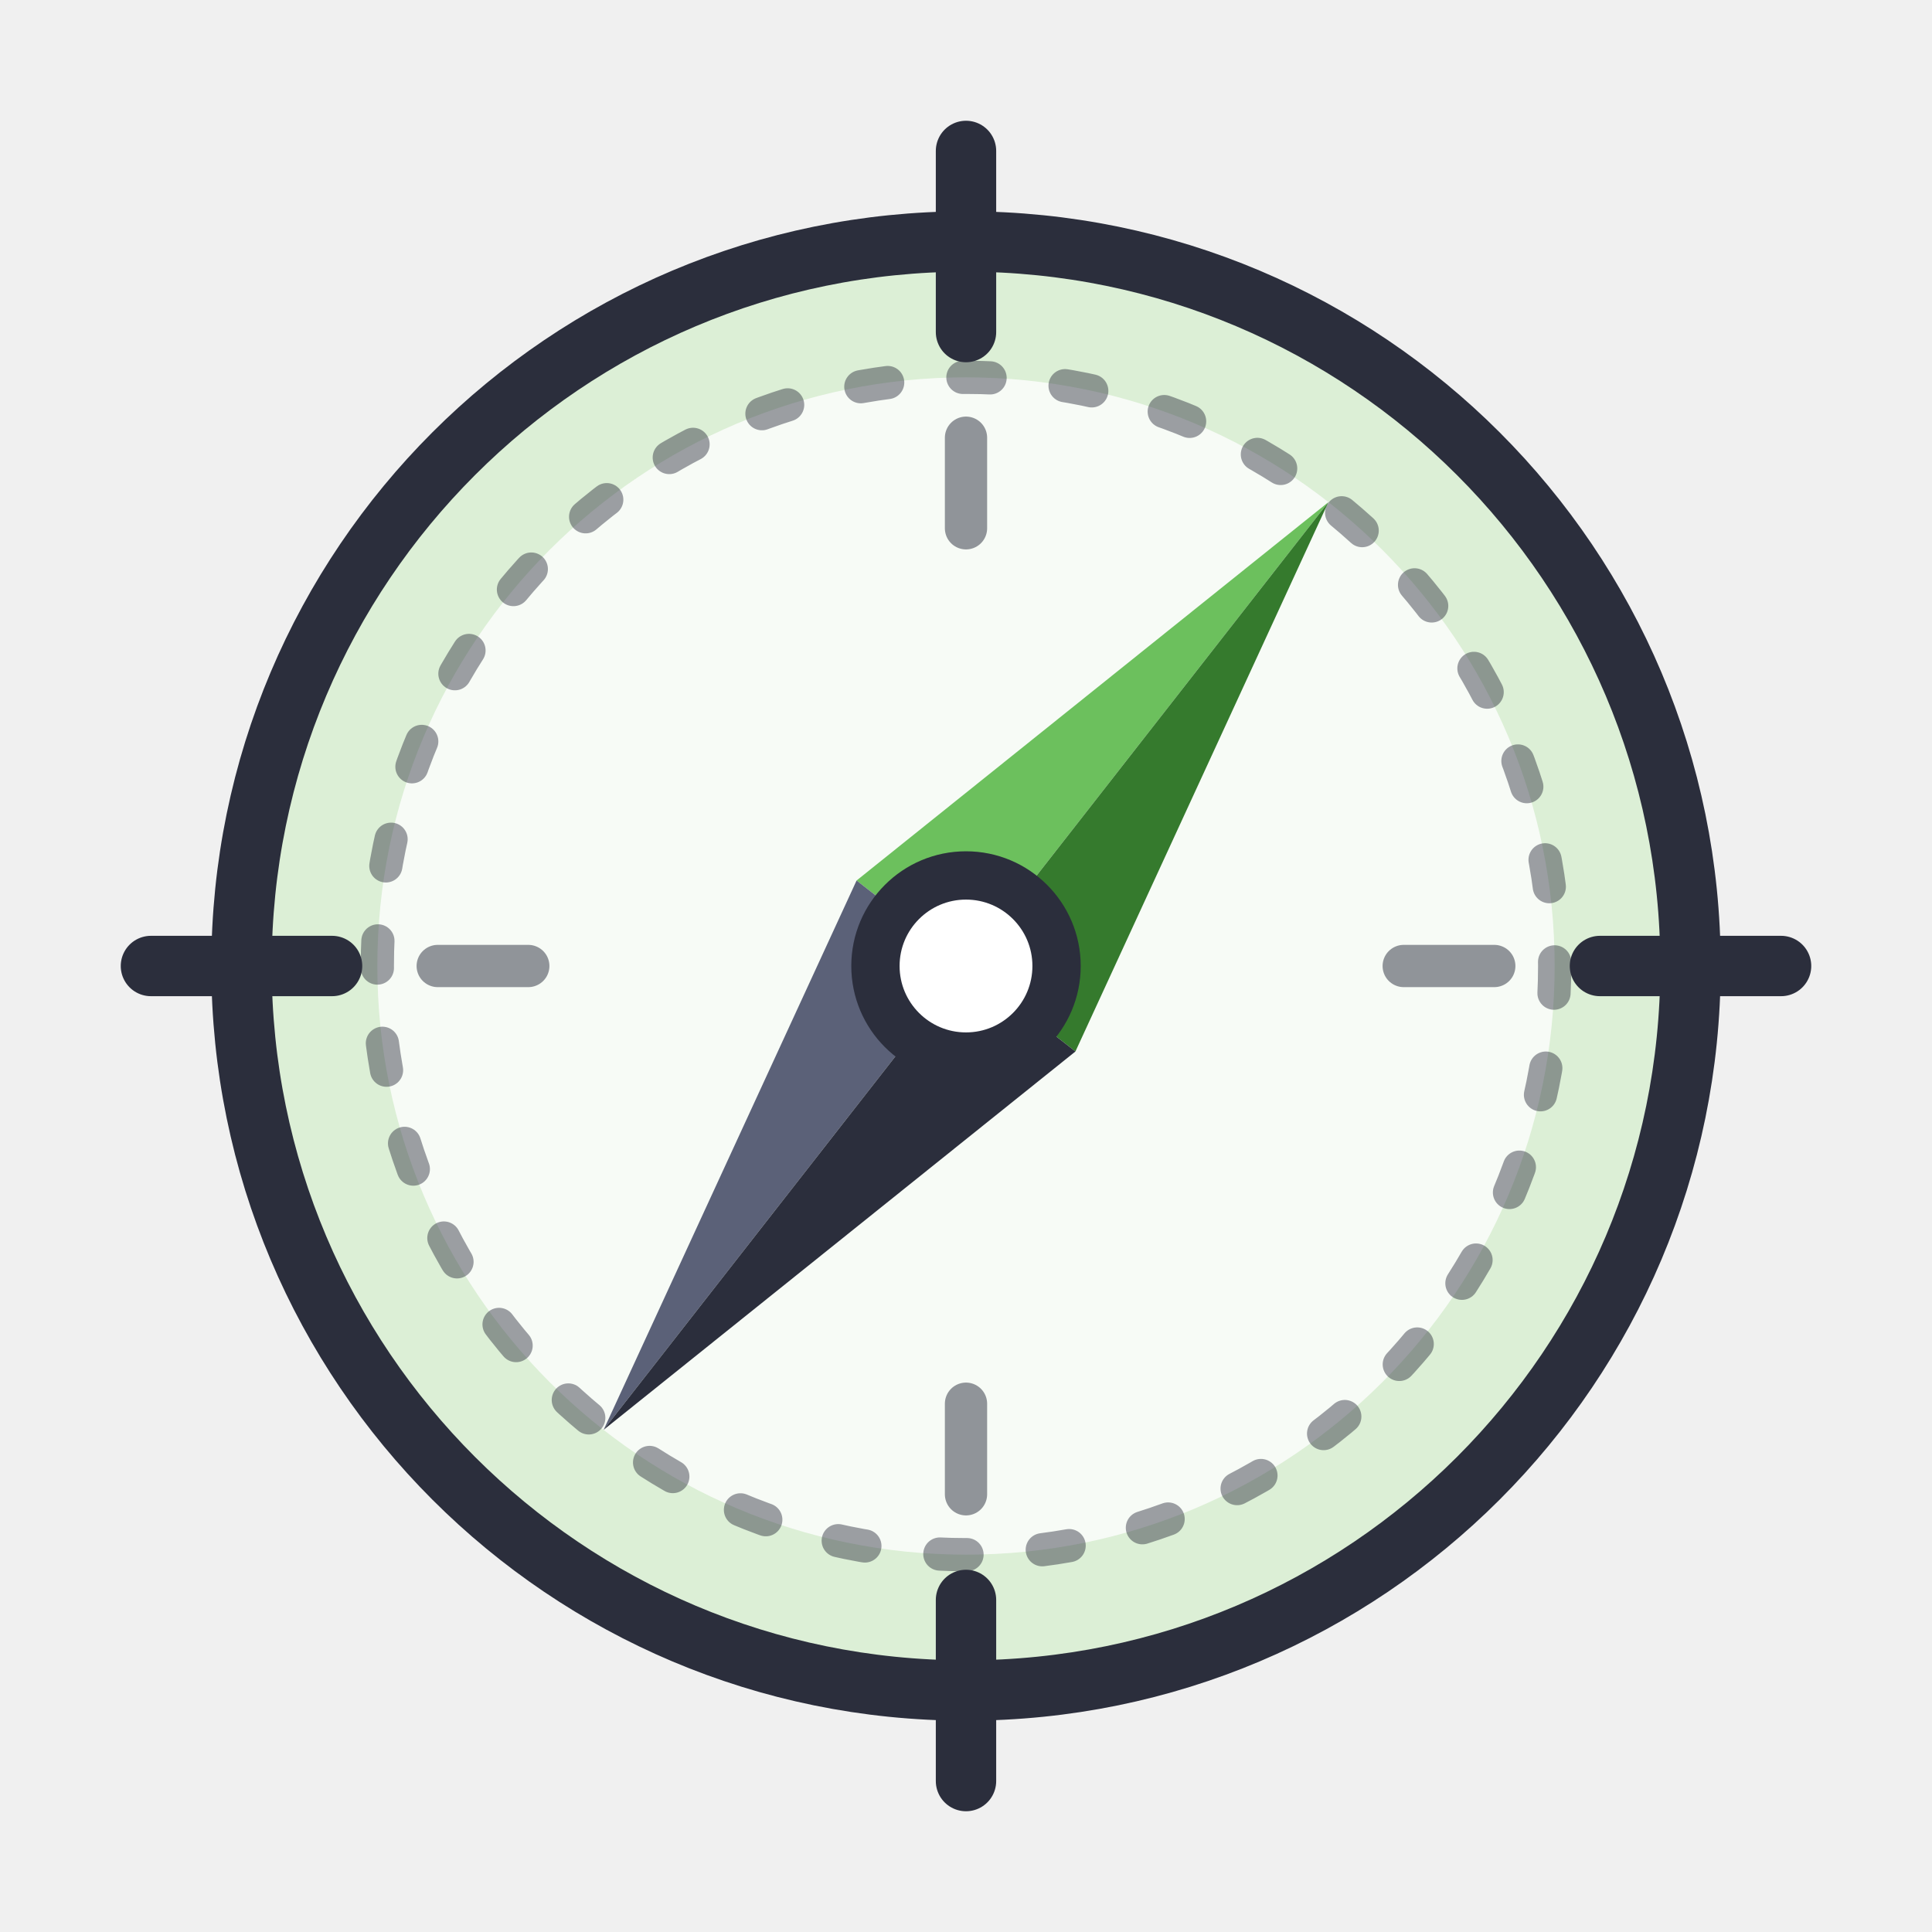
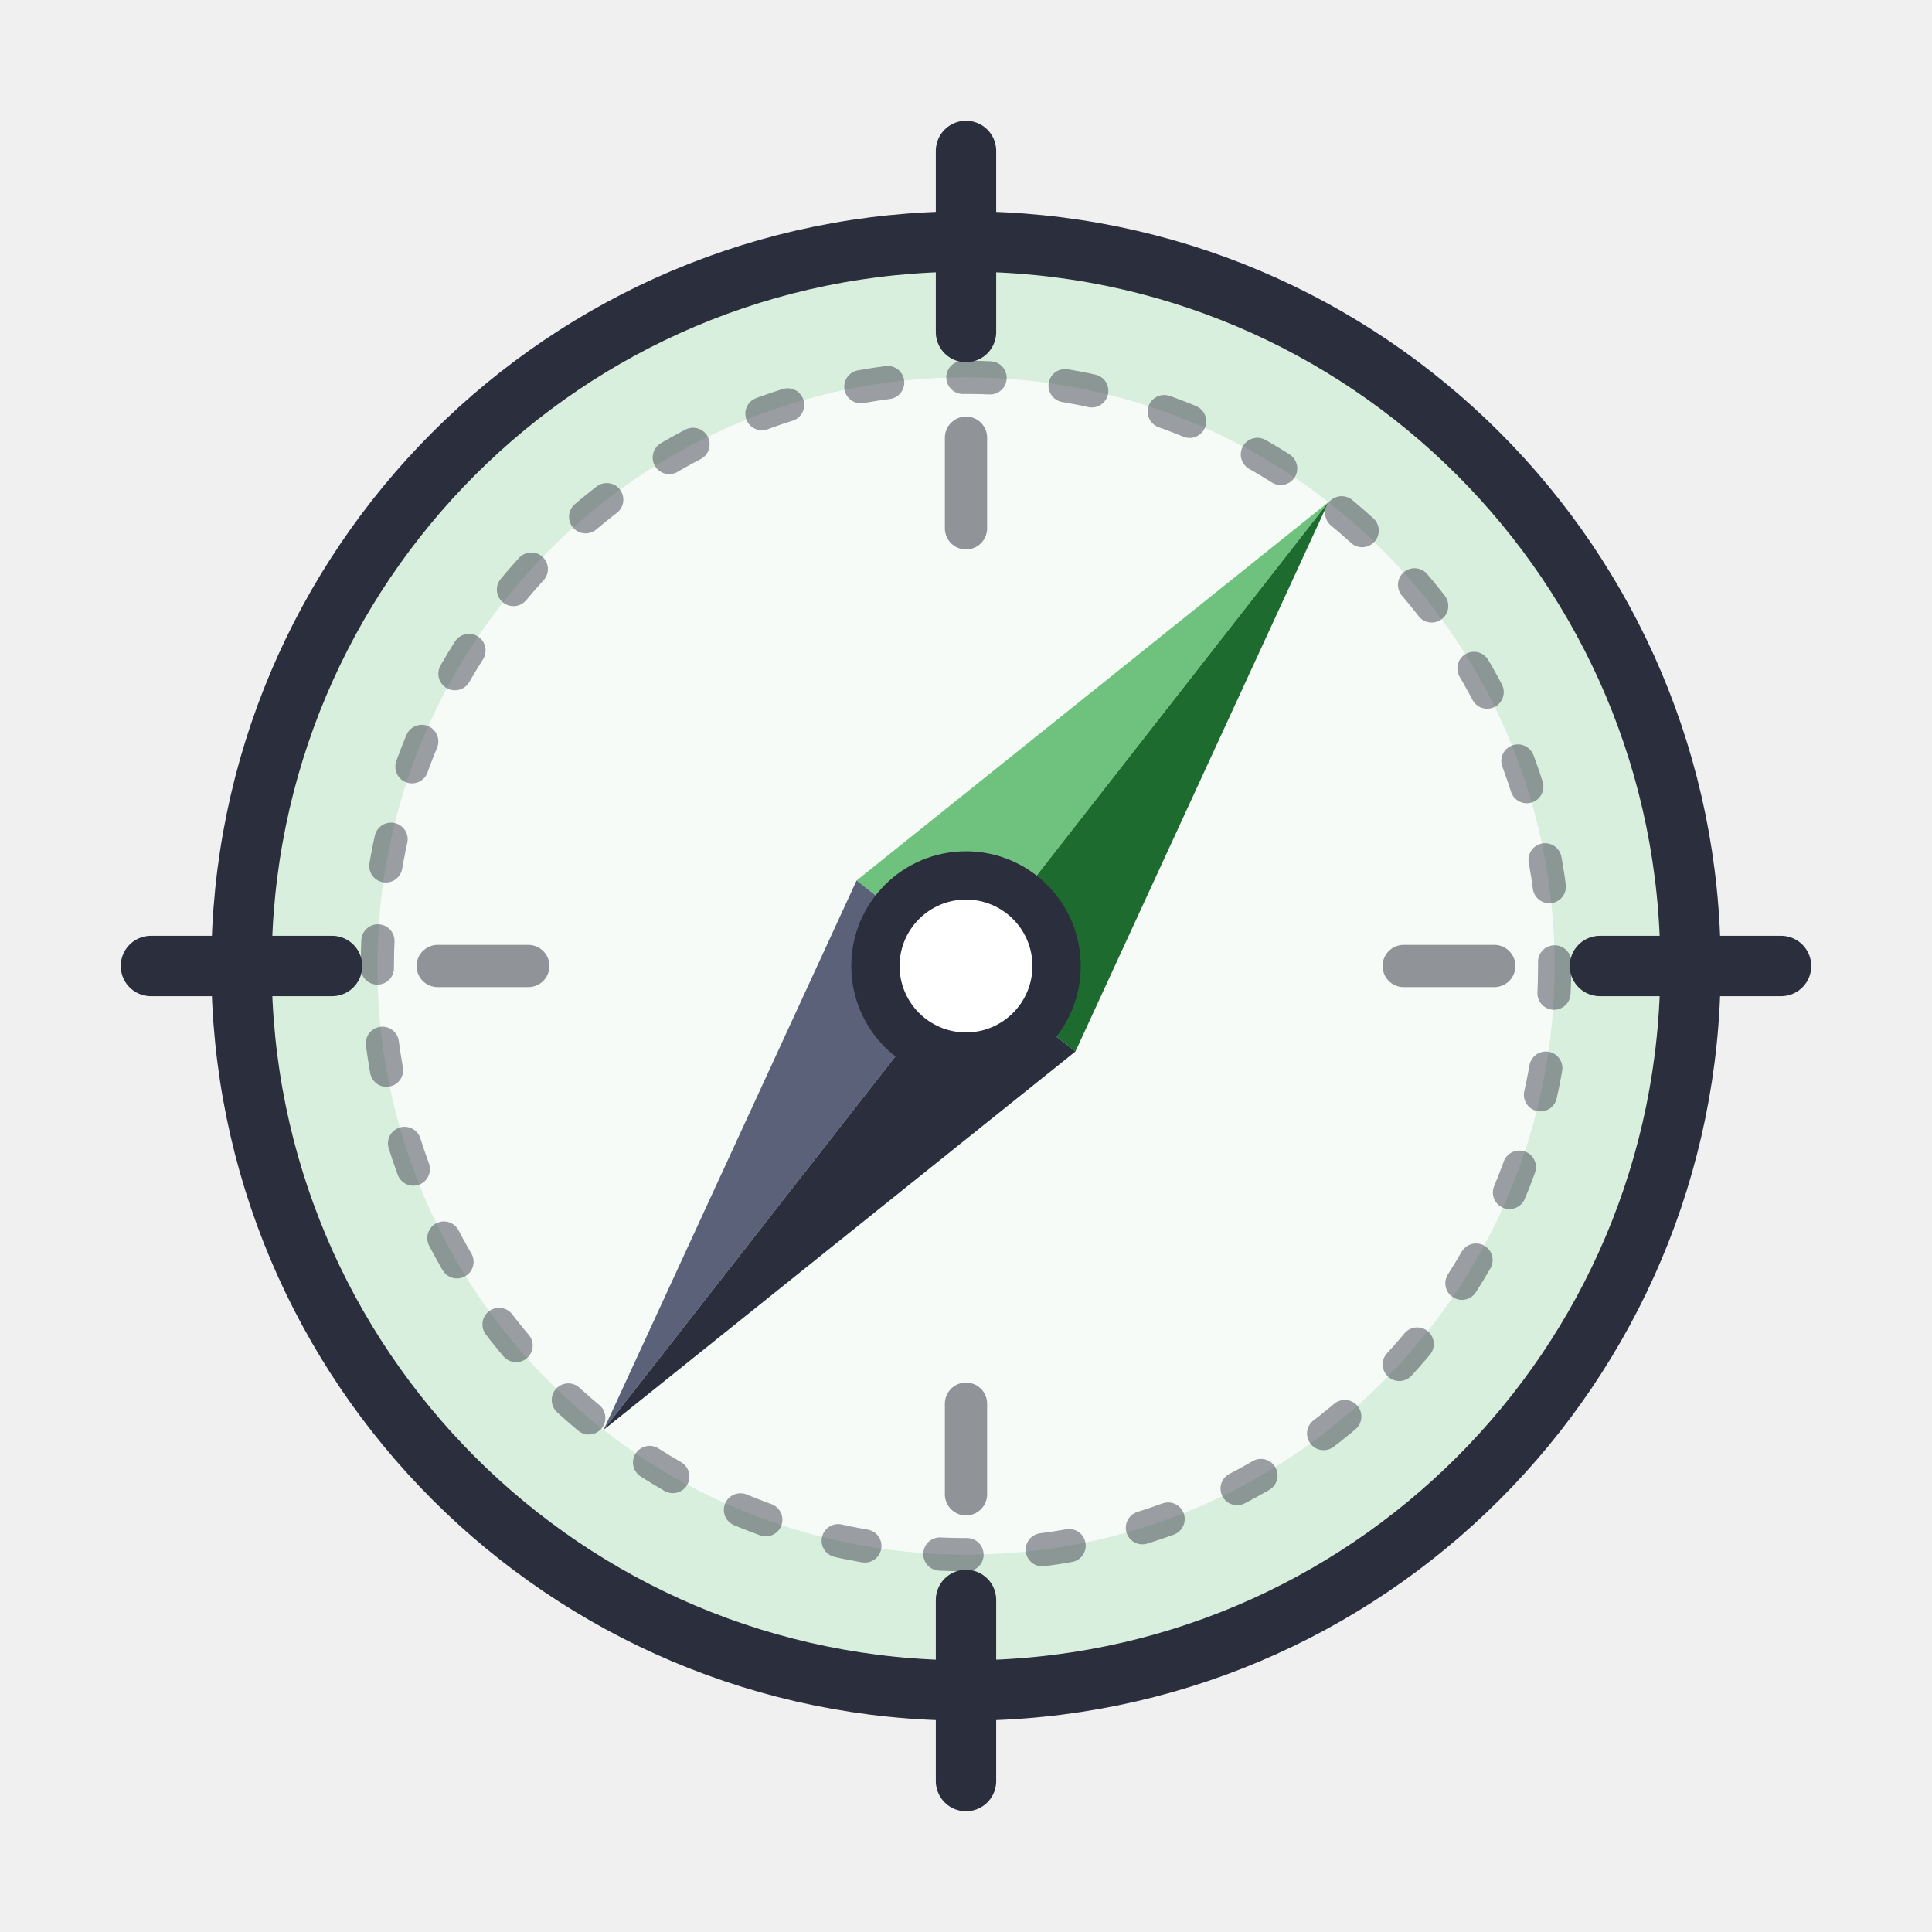
<svg class="picon" viewBox="0 0 64 64" width="56" height="56" fill="none" stroke-linecap="round" stroke-linejoin="round" aria-hidden="true">
-   <circle cx="32" cy="32" r="24" fill="#dcefd6" stroke="#2b2e3c" stroke-width="2" />
-   <circle cx="32" cy="32" r="19.5" fill="#f7fbf6" stroke="#2b2e3c" stroke-width="1.1" stroke-opacity=".45" stroke-dasharray="0.9 2.5" />
+   <circle cx="32" cy="32" r="24" fill="#d9efdd" stroke="#2b2e3c" stroke-width="2" />
+   <circle cx="32" cy="32" r="19.5" fill="#f6fbf7" stroke="#2b2e3c" stroke-width="1.1" stroke-opacity=".45" stroke-dasharray="0.9 2.5" />
  <path d="M32 5v6M32 53v6M5 32h6M53 32h6" stroke="#2b2e3c" stroke-width="2" />
  <path d="M32 14.5v3M32 46.5v3M14.5 32h3M46.5 32h3" stroke="#2b2e3c" stroke-width="1.4" stroke-opacity=".5" />
  <g transform="rotate(38 32 32)">
-     <path d="M32 12.5 27.4 32H32z" fill="#6cc05d" />
-     <path d="M32 12.5 36.6 32H32z" fill="#357a2d" />
+     <path d="M32 12.5 27.4 32H32z" fill="#6fc27d" />
+     <path d="M32 12.5 36.6 32H32z" fill="#1d6b2e" />
    <path d="M27.4 32 32 51.5V32z" fill="#5b6178" />
    <path d="M36.6 32 32 51.5V32z" fill="#2b2e3c" />
  </g>
  <circle cx="32" cy="32" r="3" fill="#fff" stroke="#2b2e3c" stroke-width="1.6" />
</svg>
